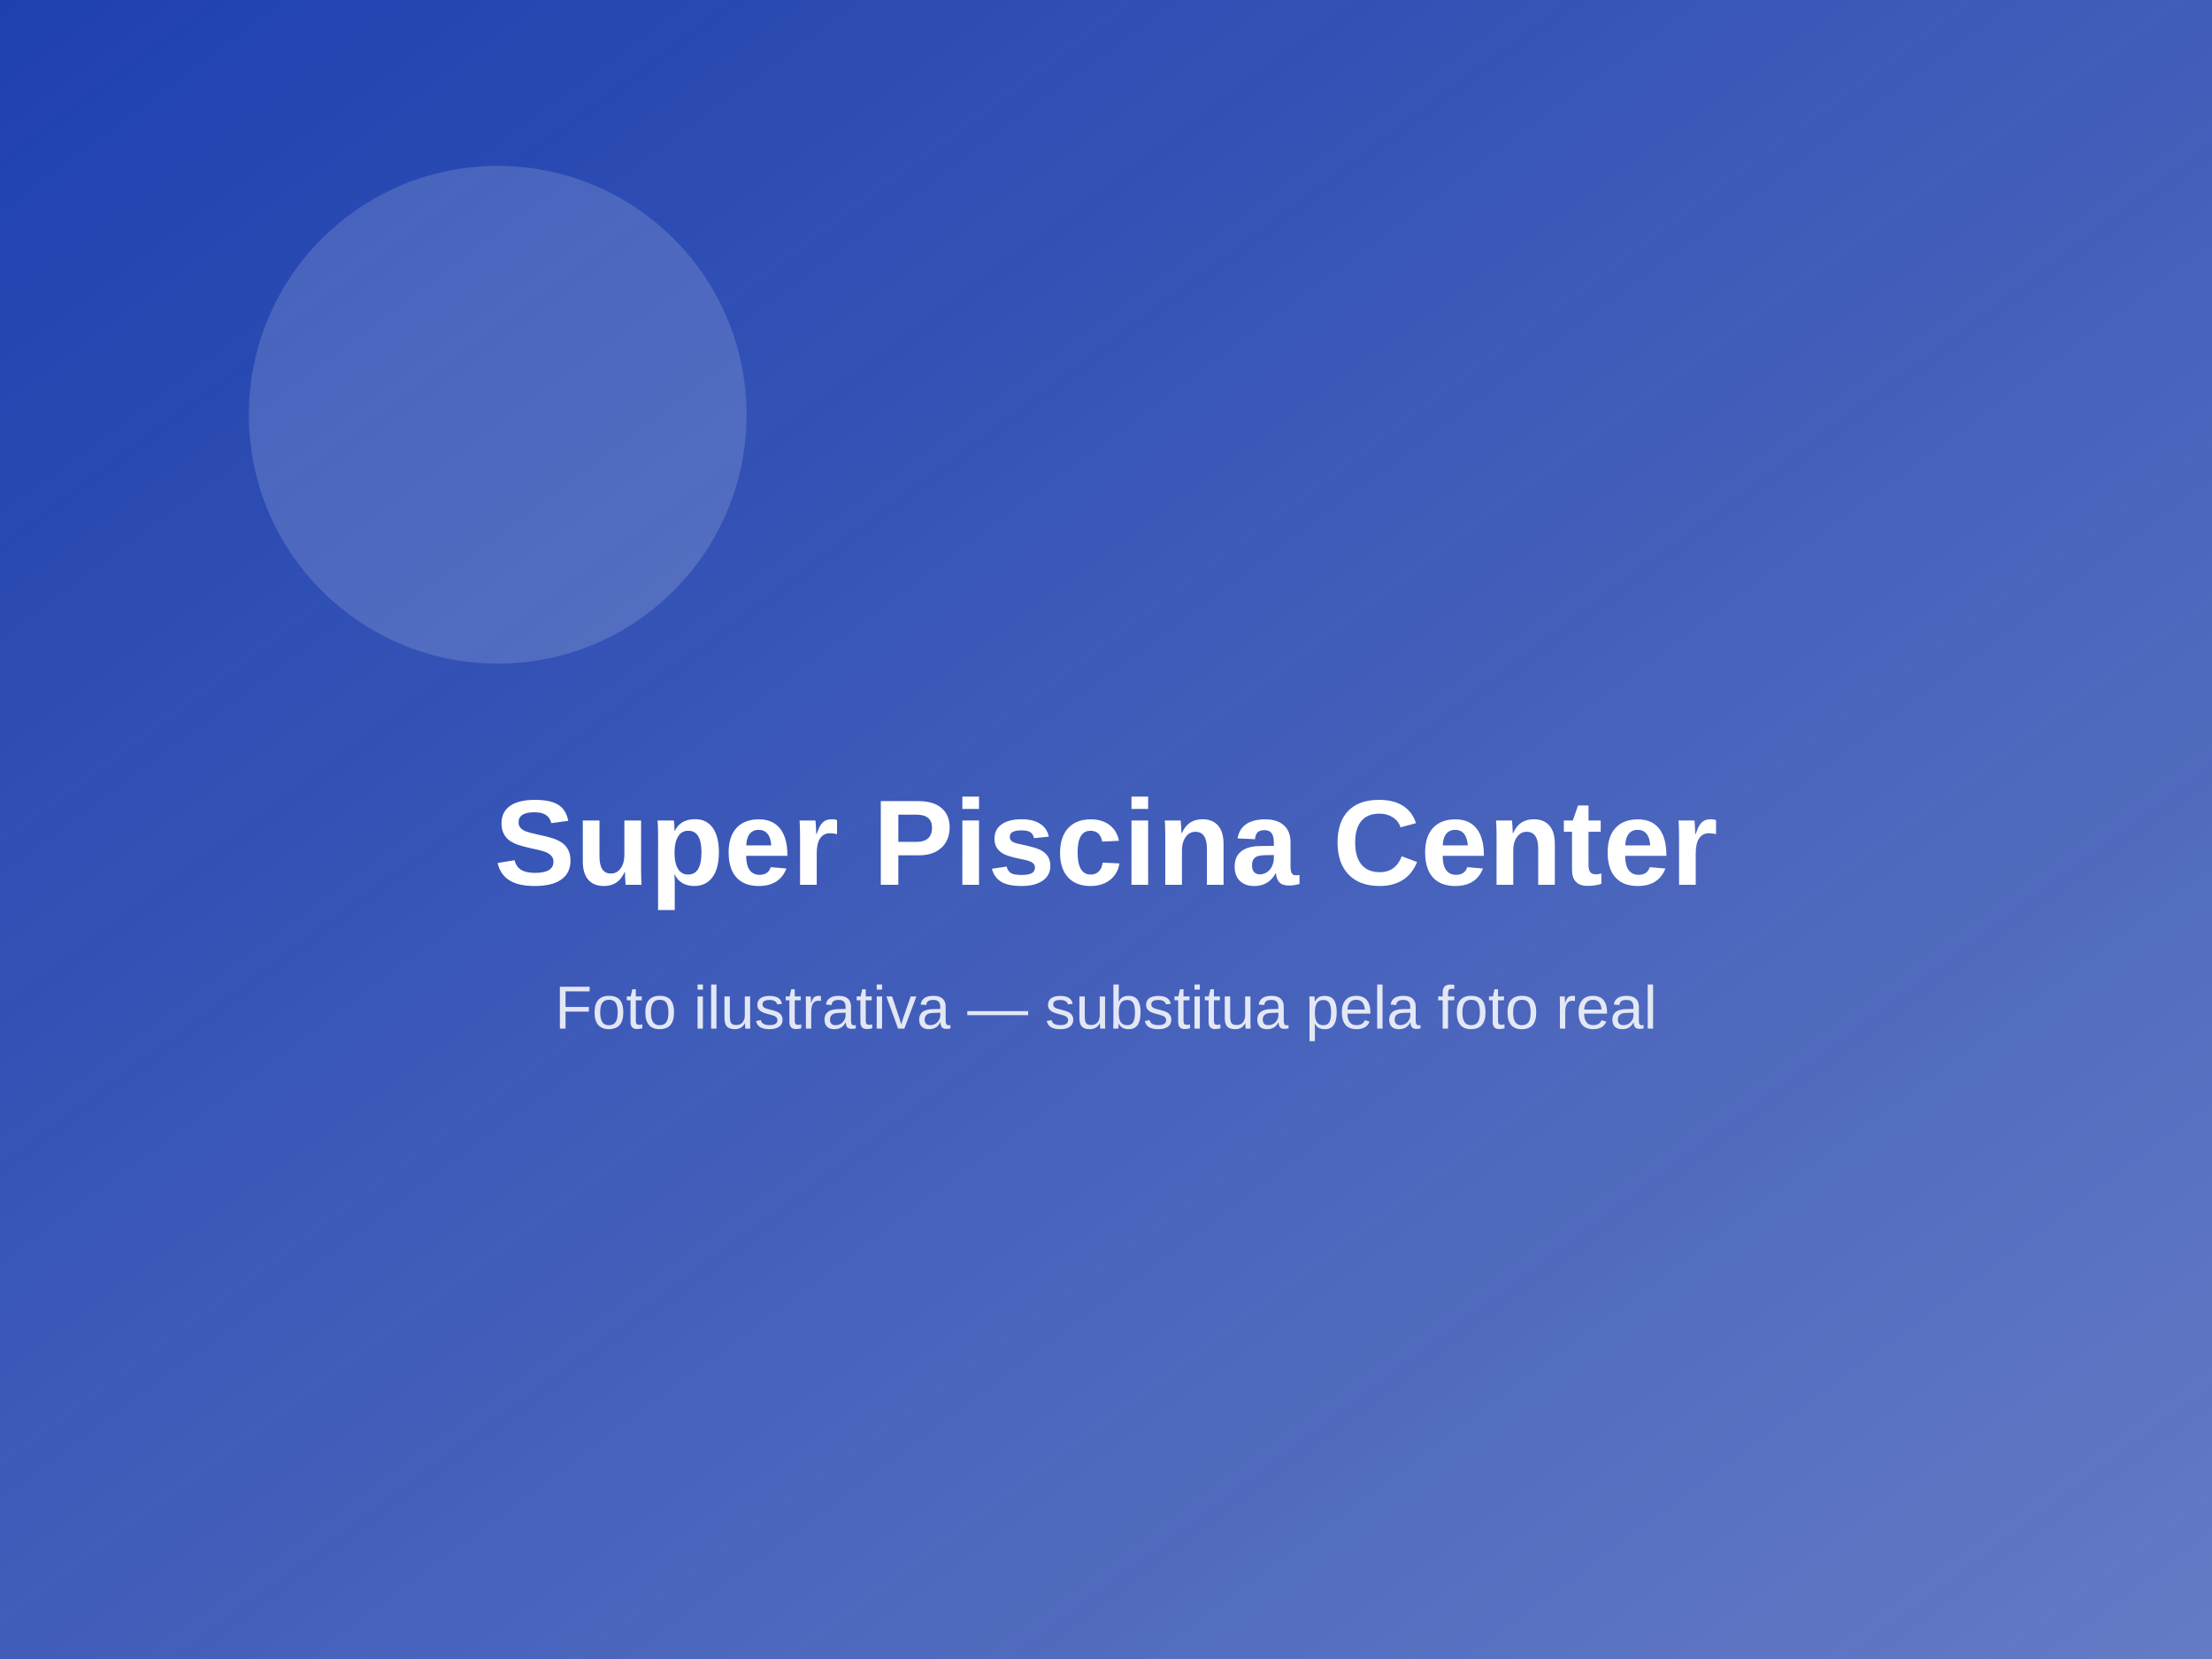
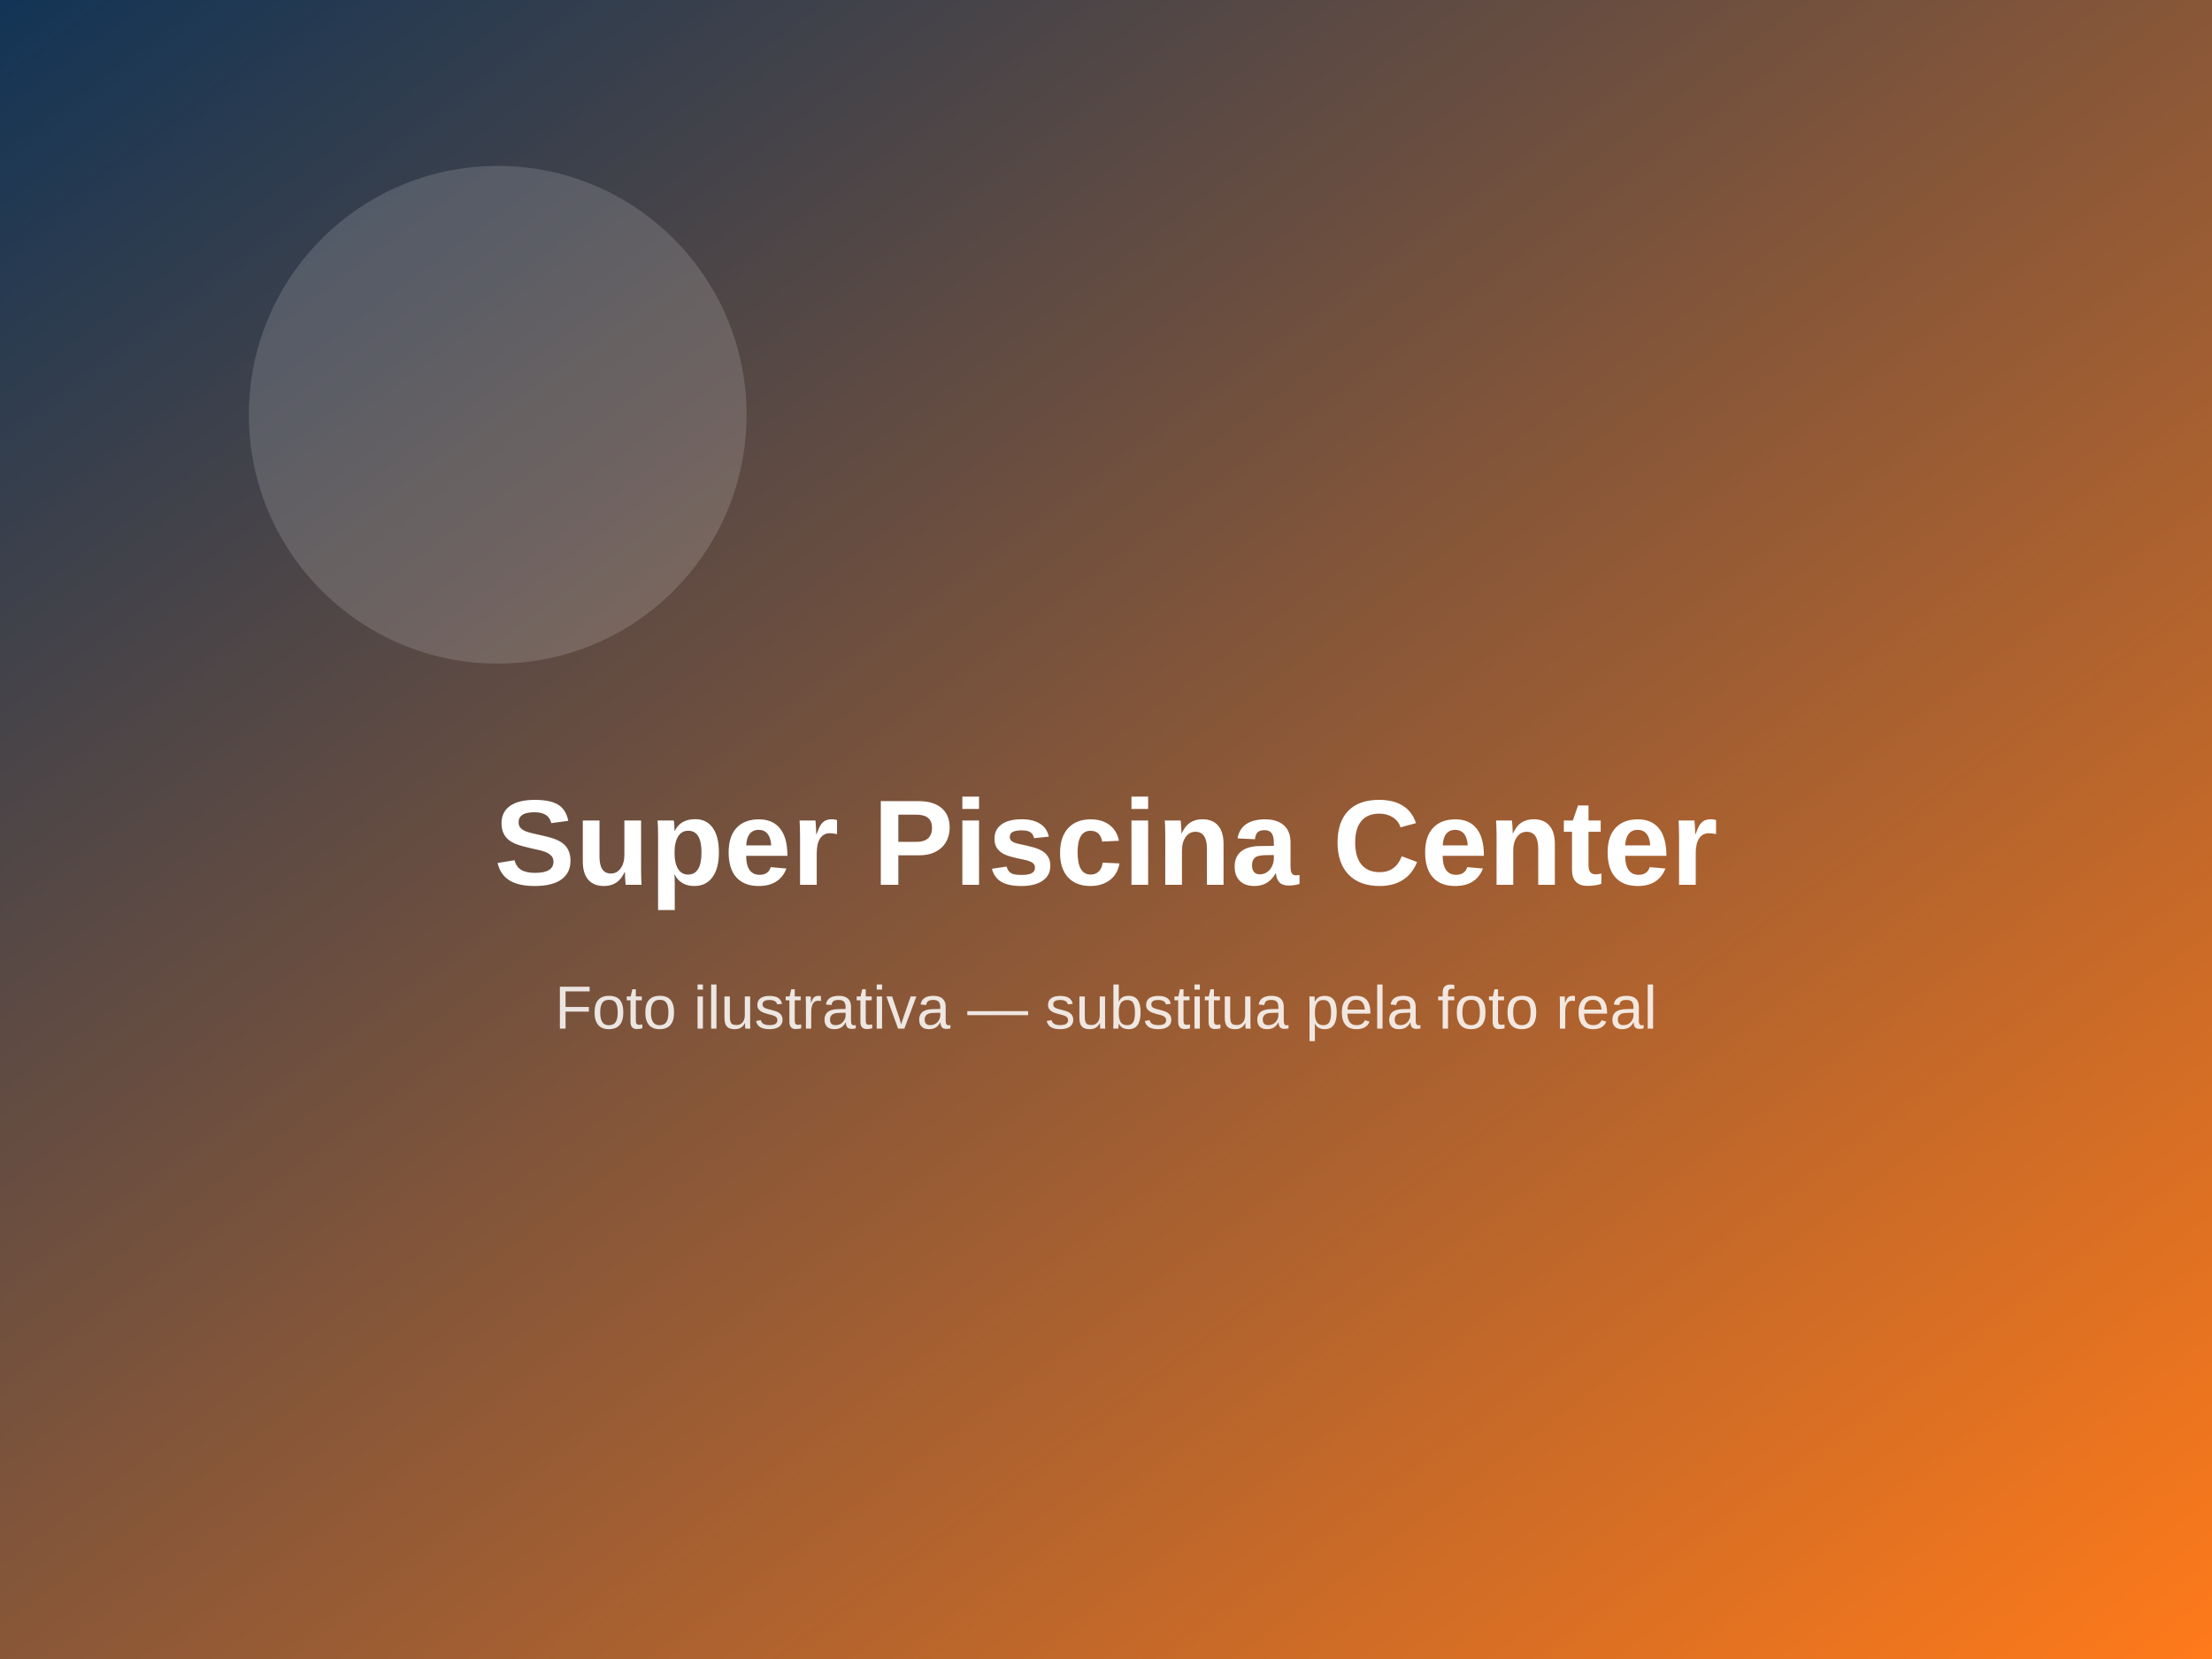
<svg xmlns="http://www.w3.org/2000/svg" viewBox="0 0 800 600" role="img" aria-label="Imagem ilustrativa de Super Piscina Center">
  <defs>
    <linearGradient id="g" x1="0" y1="0" x2="1" y2="1">
-       <stop offset="0" stop-color="#1e40af" />
-       <stop offset="1" stop-color="#1e40afaa" />
+       <stop offset="0" stop-color="#123456" />
+       <stop offset="1" stop-color="#ff7a1a" />
    </linearGradient>
  </defs>
  <rect width="800" height="600" fill="url(#g)" />
  <circle cx="180" cy="150" r="90" fill="#fff" opacity=".15" />
  <text x="400" y="320" font-family="Arial,Helvetica,sans-serif" font-size="44" font-weight="700" text-anchor="middle" fill="#fff">Super Piscina Center</text>
  <text x="400" y="372" font-family="Arial,Helvetica,sans-serif" font-size="22" text-anchor="middle" fill="#fff" opacity=".85">Foto ilustrativa — substitua pela foto real</text>
</svg>
